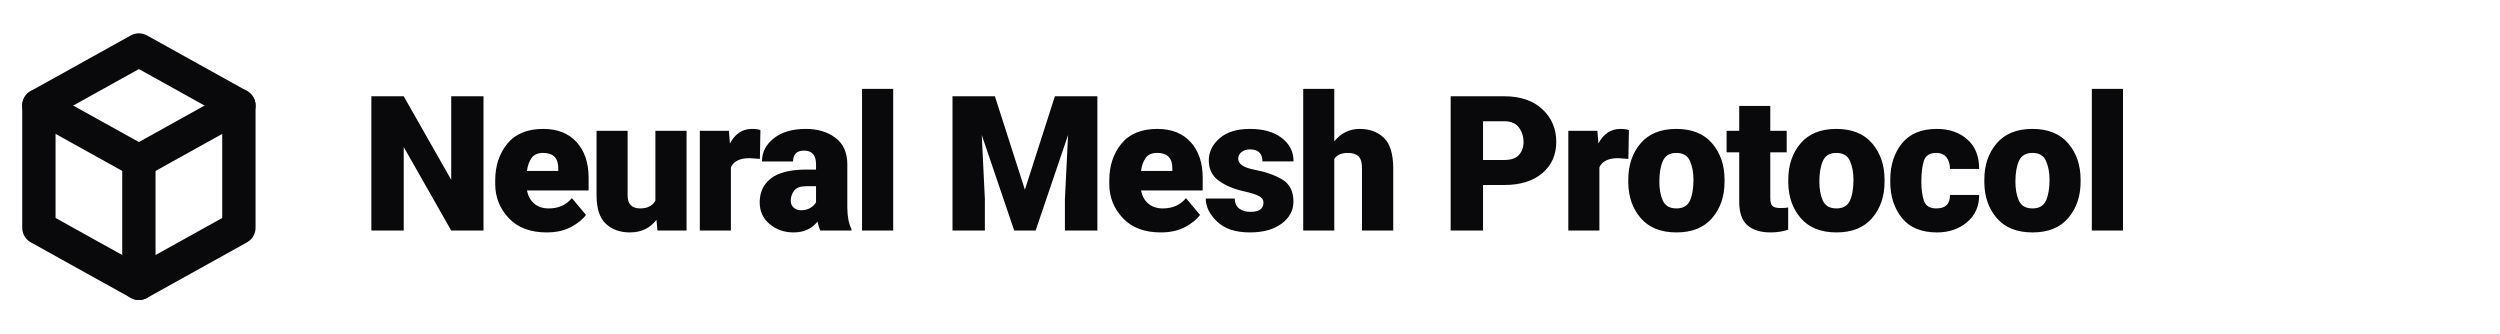
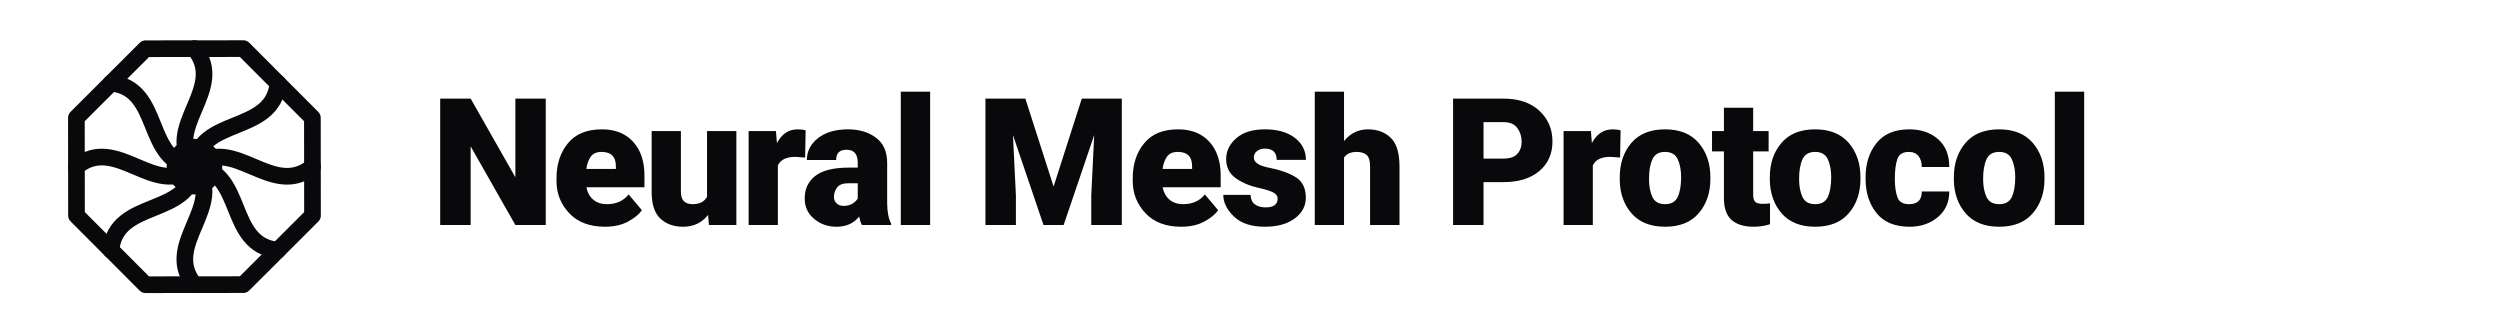
<svg xmlns="http://www.w3.org/2000/svg" width="900" height="120" viewBox="0 0 900 120" fill="none">
-   <g stroke="#09090b" stroke-width="12" stroke-linecap="round" stroke-linejoin="round" fill="none">
-     <path d="M 50 18 L 86 38 L 86 82 L 50 102 L 14 82 L 14 38 Z" />
-     <path d="M 14 38 L 50 58 L 86 38" />
-     <path d="M 50 58 L 50 102" />
+   <g transform="translate(10, 0)">
+     <g stroke="#09090b" stroke-width="6" stroke-linecap="round" stroke-linejoin="round" fill="none">
+       <polygon points="106,60 92.5,92.5 60,106 27.5,92.5 14,60 27.5,27.5 60,14 92.5,27.5" transform="rotate(22.5 60 60)" />
+       <circle cx="60" cy="60" r="10" fill="#09090b" stroke="none" />
+       <path d="M 60 60 C 74 48, 88 72, 102.5 60" />
+       <path d="M 60 60 C 74 48, 88 72, 102.5 60" transform="rotate(45 60 60)" />
+       <path d="M 60 60 C 74 48, 88 72, 102.5 60" transform="rotate(90 60 60)" />
+       <path d="M 60 60 C 74 48, 88 72, 102.5 60" transform="rotate(135 60 60)" />
+       <path d="M 60 60 C 74 48, 88 72, 102.5 60" transform="rotate(180 60 60)" />
+       <path d="M 60 60 C 74 48, 88 72, 102.5 60" transform="rotate(225 60 60)" />
+       <path d="M 60 60 C 74 48, 88 72, 102.5 60" transform="rotate(270 60 60)" />
+       <path d="M 60 60 C 74 48, 88 72, 102.5 60" transform="rotate(315 60 60)" />
+     </g>
+     <text x="145" y="81" font-family="-apple-system, BlinkMacSystemFont, 'Segoe UI', Roboto, 'Helvetica Neue', Arial, sans-serif" font-size="64" font-weight="800" fill="#09090b" letter-spacing="-1.5">Neural Mesh Protocol</text>
  </g>
-   <text x="130" y="83" font-family="system-ui, -apple-system, BlinkMacSystemFont, 'Segoe UI', Roboto, sans-serif" font-size="68" font-weight="800" fill="#09090b" letter-spacing="-1.5">Neural Mesh Protocol</text>
</svg>
